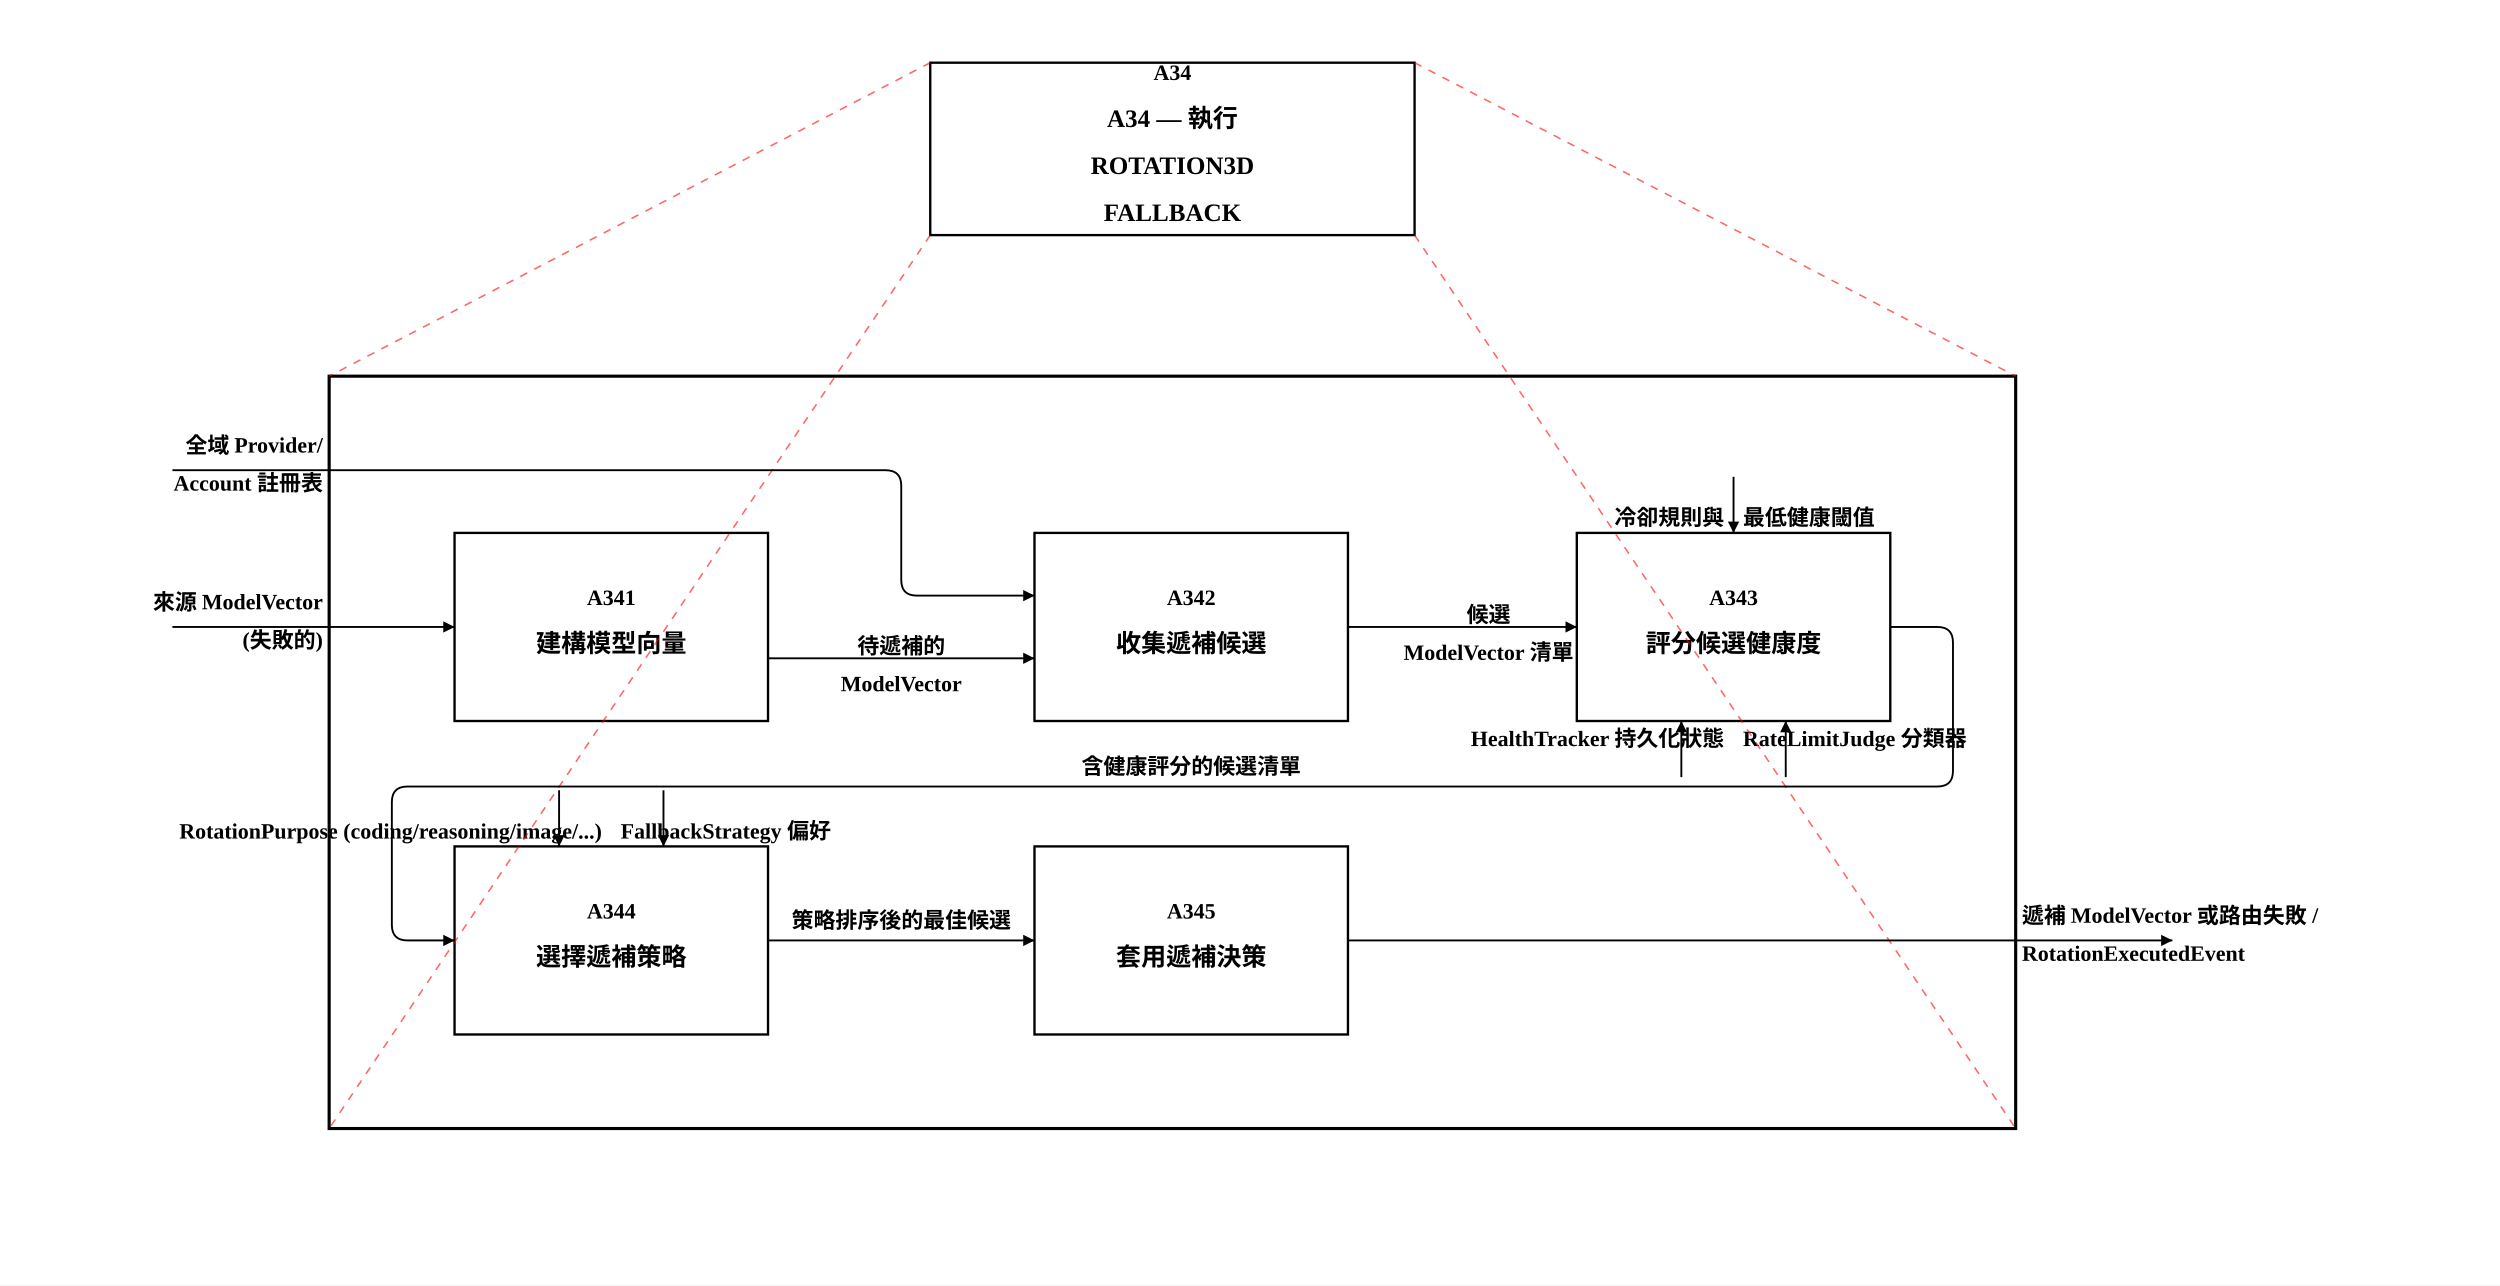
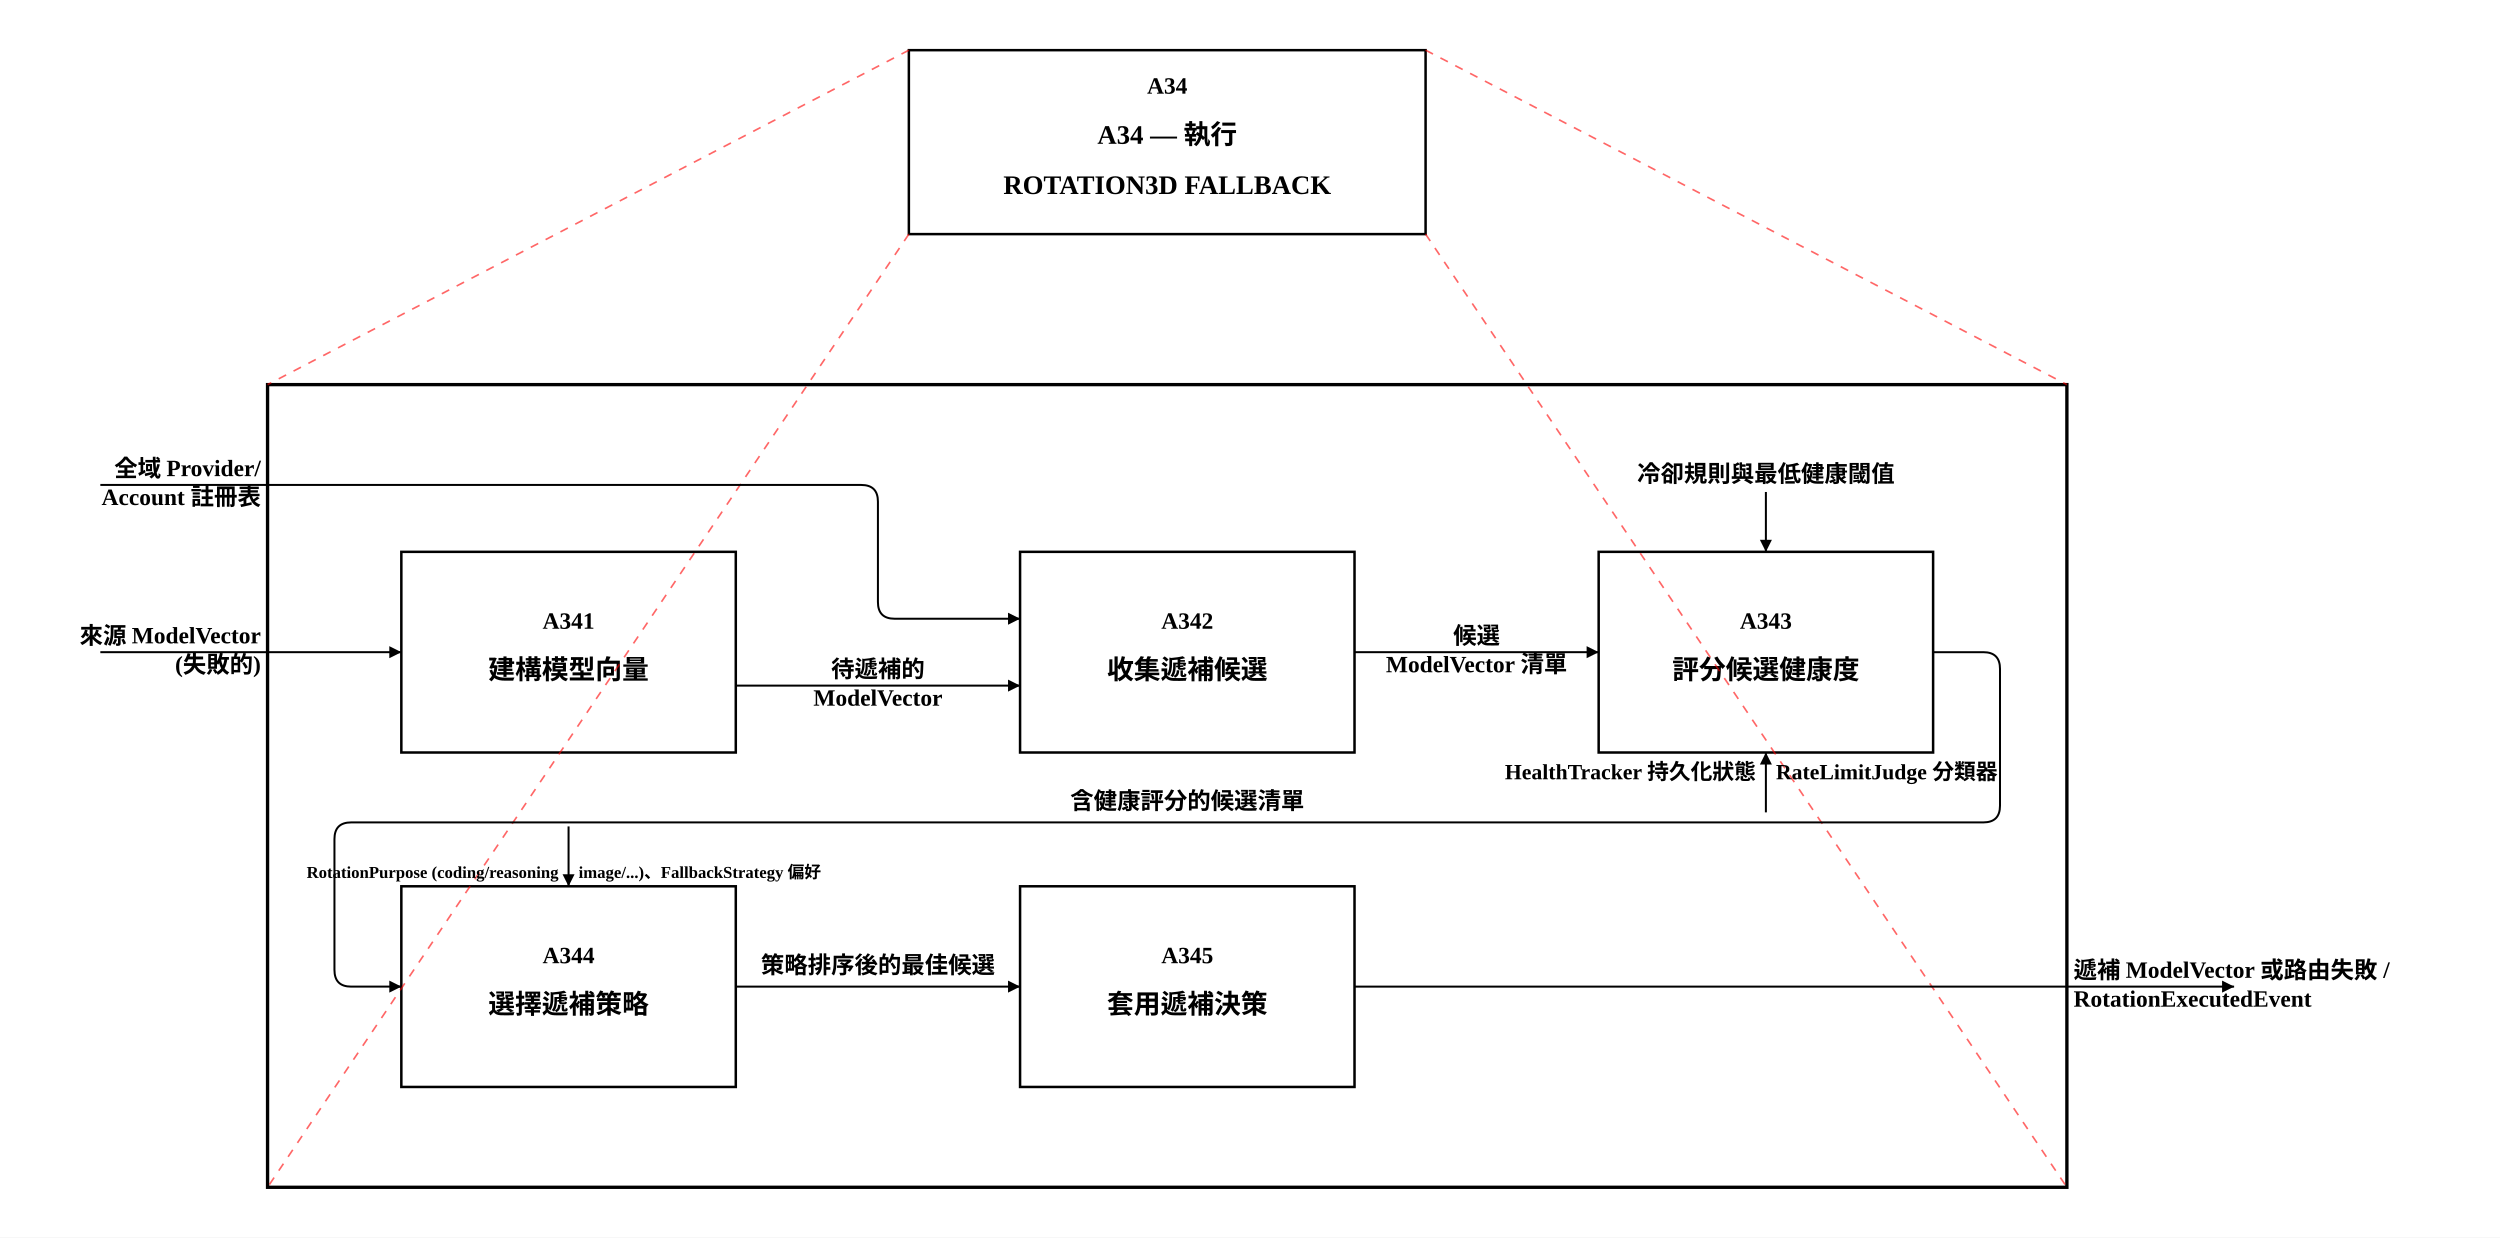
- <svg xmlns="http://www.w3.org/2000/svg" width="1595.0" height="820.0" viewBox="-160.0 -220.0 1595.0 820.0">
+ <svg xmlns="http://www.w3.org/2000/svg" width="1495.0" height="740.0" viewBox="-110.0 -210.0 1495.0 740.0">
  <defs>
    <marker id="arrow" viewBox="0 0 10 10" refX="10" refY="5" markerWidth="6" markerHeight="6" orient="auto-start-reverse">
      <path d="M 0 0 L 10 5 L 0 10 z" fill="black" />
    </marker>
    <marker id="call_arrow" viewBox="0 0 10 10" refX="10" refY="5" markerWidth="8" markerHeight="8" orient="auto-start-reverse">
      <path d="M 0 0 L 10 5 L 0 10 M 0 2 L 6 5 L 0 8" fill="none" stroke="black" stroke-width="1" />
    </marker>
  </defs>
-   <rect x="-160.0" y="-220.0" width="1595.0" height="820.0" fill="white" />
+   <rect x="-110.0" y="-210.0" width="1495.0" height="740.0" fill="white" />
  <rect x="130.0" y="120.0" width="200.0" height="120.0" stroke="black" fill="white" stroke-width="1.5" data-id="A341" />
  <text x="230.0" y="166.0" text-anchor="middle" font-size="14" font-weight="bold" font-family="'Times New Roman', 'BiauKai', 'DFKai-SB', '标楷体', serif" data-id="A341">A341</text>
  <text x="230.0" y="196.0" text-anchor="middle" font-size="16" font-weight="bold" font-family="'Times New Roman', 'BiauKai', 'DFKai-SB', '标楷体', serif" data-id="A341">建構模型向量</text>
  <rect x="500.0" y="120.0" width="200.0" height="120.0" stroke="black" fill="white" stroke-width="1.5" data-id="A342" />
  <text x="600.0" y="166.0" text-anchor="middle" font-size="14" font-weight="bold" font-family="'Times New Roman', 'BiauKai', 'DFKai-SB', '标楷体', serif" data-id="A342">A342</text>
  <text x="600.0" y="196.0" text-anchor="middle" font-size="16" font-weight="bold" font-family="'Times New Roman', 'BiauKai', 'DFKai-SB', '标楷体', serif" data-id="A342">收集遞補候選</text>
  <rect x="846.0" y="120.0" width="200.0" height="120.0" stroke="black" fill="white" stroke-width="1.5" data-id="A343" />
  <text x="946.0" y="166.0" text-anchor="middle" font-size="14" font-weight="bold" font-family="'Times New Roman', 'BiauKai', 'DFKai-SB', '标楷体', serif" data-id="A343">A343</text>
  <text x="946.0" y="196.0" text-anchor="middle" font-size="16" font-weight="bold" font-family="'Times New Roman', 'BiauKai', 'DFKai-SB', '标楷体', serif" data-id="A343">評分候選健康度</text>
  <rect x="130.0" y="320.0" width="200.0" height="120.0" stroke="black" fill="white" stroke-width="1.5" data-id="A344" />
  <text x="230.0" y="366.0" text-anchor="middle" font-size="14" font-weight="bold" font-family="'Times New Roman', 'BiauKai', 'DFKai-SB', '标楷体', serif" data-id="A344">A344</text>
  <text x="230.0" y="396.0" text-anchor="middle" font-size="16" font-weight="bold" font-family="'Times New Roman', 'BiauKai', 'DFKai-SB', '标楷体', serif" data-id="A344">選擇遞補策略</text>
  <rect x="500.0" y="320.0" width="200.0" height="120.0" stroke="black" fill="white" stroke-width="1.5" data-id="A345" />
  <text x="600.0" y="366.0" text-anchor="middle" font-size="14" font-weight="bold" font-family="'Times New Roman', 'BiauKai', 'DFKai-SB', '标楷体', serif" data-id="A345">A345</text>
  <text x="600.0" y="396.0" text-anchor="middle" font-size="16" font-weight="bold" font-family="'Times New Roman', 'BiauKai', 'DFKai-SB', '标楷体', serif" data-id="A345">套用遞補決策</text>
-   <text x="224.0" y="315.0" font-size="14" font-weight="bold" fill="black" font-family="'Times New Roman', 'BiauKai', 'DFKai-SB', '标楷体', serif" text-anchor="end" data-arrow-id="C1">RotationPurpose (coding/reasoning/image/...)</text>
-   <text x="236.0" y="315.0" font-size="14" font-weight="bold" fill="black" font-family="'Times New Roman', 'BiauKai', 'DFKai-SB', '标楷体', serif" text-anchor="start" data-arrow-id="C2">FallbackStrategy 偏好</text>
-   <text x="940.0" y="115.0" font-size="14" font-weight="bold" fill="black" font-family="'Times New Roman', 'BiauKai', 'DFKai-SB', '标楷体', serif" text-anchor="end" data-arrow-id="C3">冷卻規則與</text>
-   <text x="952.0" y="115.0" font-size="14" font-weight="bold" fill="black" font-family="'Times New Roman', 'BiauKai', 'DFKai-SB', '标楷体', serif" text-anchor="start" data-arrow-id="C3">最低健康閾值</text>
-   <text x="940.0" y="256.0" font-size="14" font-weight="bold" fill="black" font-family="'Times New Roman', 'BiauKai', 'DFKai-SB', '标楷体', serif" text-anchor="end" data-arrow-id="M1">HealthTracker 持久化狀態</text>
-   <text x="952.0" y="256.0" font-size="14" font-weight="bold" fill="black" font-family="'Times New Roman', 'BiauKai', 'DFKai-SB', '标楷体', serif" text-anchor="start" data-arrow-id="M2">RateLimitJudge 分類器</text>
  <rect x="50.0" y="20.0" width="1076.0" height="480.0" stroke="black" fill="none" stroke-width="2" />
  <rect x="433.5" y="-180.0" width="309.0" height="110.0" stroke="black" fill="white" stroke-width="1.5" data-id="A34" />
-   <text x="588.0" y="-169.0" text-anchor="middle" font-size="14" font-weight="bold" font-family="'Times New Roman', 'BiauKai', 'DFKai-SB', '标楷体', serif" data-id="A34">A34</text>
-   <text x="588.0" y="-139.0" text-anchor="middle" font-size="16" font-weight="bold" font-family="'Times New Roman', 'BiauKai', 'DFKai-SB', '标楷体', serif" data-id="A34">A34 — 執行</text>
-   <text x="588.0" y="-109.0" text-anchor="middle" font-size="16" font-weight="bold" font-family="'Times New Roman', 'BiauKai', 'DFKai-SB', '标楷体', serif" data-id="A34">ROTATION3D</text>
-   <text x="588.0" y="-79.0" text-anchor="middle" font-size="16" font-weight="bold" font-family="'Times New Roman', 'BiauKai', 'DFKai-SB', '标楷体', serif" data-id="A34">FALLBACK</text>
+   <text x="588.0" y="-154.0" text-anchor="middle" font-size="14" font-weight="bold" font-family="'Times New Roman', 'BiauKai', 'DFKai-SB', '标楷体', serif" data-id="A34">A34</text>
+   <text x="588.0" y="-124.0" text-anchor="middle" font-size="16" font-weight="bold" font-family="'Times New Roman', 'BiauKai', 'DFKai-SB', '标楷体', serif" data-id="A34">A34 — 執行</text>
+   <text x="588.0" y="-94.0" text-anchor="middle" font-size="16" font-weight="bold" font-family="'Times New Roman', 'BiauKai', 'DFKai-SB', '标楷体', serif" data-id="A34">ROTATION3D FALLBACK</text>
  <line x1="433.5" y1="-180.0" x2="50.0" y2="20.0" stroke="red" stroke-dasharray="5,5" stroke-width="1.0" opacity="0.6" />
  <line x1="742.5" y1="-180.0" x2="1126.0" y2="20.0" stroke="red" stroke-dasharray="5,5" stroke-width="1.0" opacity="0.6" />
  <line x1="433.5" y1="-70.0" x2="50.0" y2="500.0" stroke="red" stroke-dasharray="5,5" stroke-width="1.0" opacity="0.6" />
  <line x1="742.5" y1="-70.0" x2="1126.0" y2="500.0" stroke="red" stroke-dasharray="5,5" stroke-width="1.0" opacity="0.6" />
  <path d="M 330.0 200.0 L 500.0 200.0" stroke="black" stroke-width="1.2" data-arrow-id="F1" data-waypoints="330.0,200.0 500.0,200.0" marker-end="url(#arrow)" fill="none" />
  <path d="M 700.0 180.0 L 846.0 180.0" stroke="black" stroke-width="1.2" data-arrow-id="F2" data-waypoints="700.0,180.0 846.0,180.0" marker-end="url(#arrow)" fill="none" />
  <path d="M 330.0 380.0 L 500.0 380.0" stroke="black" stroke-width="1.2" data-arrow-id="F4" data-waypoints="330.0,380.0 500.0,380.0" marker-end="url(#arrow)" fill="none" />
  <path d="M 1046.0 180.0 L 1076.0 180.0 Q 1086.0 180.0 1086.0 190.0 L 1086.0 271.8 Q 1086.0 281.8 1076.0 281.8 L 100.0 281.8 Q 90.0 281.8 90.0 291.8 L 90.0 370.0 Q 90.0 380.0 100.0 380.0 L 130.0 380.0" stroke="black" stroke-width="1.2" data-arrow-id="F3" data-waypoints="1046.0,180.0 1086.0,180.0 1086.0,281.8 90.0,281.8 90.0,380.0 130.0,380.0" marker-end="url(#arrow)" fill="none" />
  <path d="M -50.0 180.0 L 130.0 180.0" stroke="black" stroke-width="1.2" data-arrow-id="I1" data-waypoints="-50.0,180.0 130.0,180.0" marker-end="url(#arrow)" fill="none" />
  <path d="M -50.0 80.0 L 405.0 80.0 Q 415.0 80.0 415.0 90.0 L 415.0 150.0 Q 415.0 160.0 425.0 160.0 L 500.0 160.0" stroke="black" stroke-width="1.2" data-arrow-id="I2" data-waypoints="-50.0,80.0 415.0,80.0 415.0,160.0 500.0,160.0" marker-end="url(#arrow)" fill="none" />
-   <path d="M 196.7 284.2 L 196.7 320.0" stroke="black" stroke-width="1.2" data-arrow-id="C1" data-waypoints="196.7,284.2 196.7,320.0" marker-end="url(#arrow)" fill="none" />
-   <path d="M 263.3 284.2 L 263.3 320.0" stroke="black" stroke-width="1.2" data-arrow-id="C2" data-waypoints="263.3,284.2 263.3,320.0" marker-end="url(#arrow)" fill="none" />
  <path d="M 946.0 84.2 L 946.0 120.0" stroke="black" stroke-width="1.2" data-arrow-id="C3" data-waypoints="946.0,84.2 946.0,120.0" marker-end="url(#arrow)" fill="none" />
-   <path d="M 912.7 275.8 L 912.7 240.0" stroke="black" stroke-width="1.2" data-arrow-id="M1" data-waypoints="912.7,275.8 912.7,240.0" marker-end="url(#arrow)" fill="none" />
-   <path d="M 979.3 275.8 L 979.3 240.0" stroke="black" stroke-width="1.2" data-arrow-id="M2" data-waypoints="979.3,275.8 979.3,240.0" marker-end="url(#arrow)" fill="none" />
  <path d="M 700.0 380.0 L 1226.0 380.0" stroke="black" stroke-width="1.2" data-arrow-id="O1" data-waypoints="700.0,380.0 1226.0,380.0" marker-end="url(#arrow)" fill="none" />
-   <text x="415.0" y="197.0" font-size="14" font-weight="bold" fill="black" text-anchor="middle" font-family="'Times New Roman', 'BiauKai', 'DFKai-SB', '标楷体', serif" data-arrow-id="F1">待遞補的</text>
-   <text x="415.0" y="221.0" font-size="14" font-weight="bold" fill="black" text-anchor="middle" font-family="'Times New Roman', 'BiauKai', 'DFKai-SB', '标楷体', serif" data-arrow-id="F1">ModelVector</text>
-   <text x="789.7" y="177.0" font-size="14" font-weight="bold" fill="black" text-anchor="middle" font-family="'Times New Roman', 'BiauKai', 'DFKai-SB', '标楷体', serif" data-arrow-id="F2">候選</text>
-   <text x="789.7" y="201.0" font-size="14" font-weight="bold" fill="black" text-anchor="middle" font-family="'Times New Roman', 'BiauKai', 'DFKai-SB', '标楷体', serif" data-arrow-id="F2">ModelVector 清單</text>
+   <path d="M 230.0 284.2 L 230.0 320.0" stroke="black" stroke-width="1.2" data-arrow-id="_merged_A344_control" data-waypoints="230.0,284.2 230.0,320.0" marker-end="url(#arrow)" fill="none" />
+   <path d="M 946.0 275.8 L 946.0 240.0" stroke="black" stroke-width="1.2" data-arrow-id="_merged_A343_mechanism" data-waypoints="946.0,275.8 946.0,240.0" marker-end="url(#arrow)" fill="none" />
+   <text x="946.0" y="78.2" font-size="14" text-anchor="middle" font-weight="bold" fill="black" font-family="'Times New Roman', 'BiauKai', 'DFKai-SB', '标楷体', serif" data-arrow-id="C3">冷卻規則與最低健康閾值</text>
+   <text x="224.0" y="315.0" font-size="10" text-anchor="end" font-weight="bold" fill="black" font-family="'Times New Roman', 'BiauKai', 'DFKai-SB', '标楷体', serif" data-arrow-id="C1">RotationPurpose (coding/reasoning</text>
+   <text x="236.0" y="315.0" font-size="10" text-anchor="start" font-weight="bold" fill="black" font-family="'Times New Roman', 'BiauKai', 'DFKai-SB', '标楷体', serif" data-arrow-id="C1">image/...)、FallbackStrategy 偏好</text>
+   <text x="940.0" y="256.0" font-size="13" text-anchor="end" font-weight="bold" fill="black" font-family="'Times New Roman', 'BiauKai', 'DFKai-SB', '标楷体', serif" data-arrow-id="M1">HealthTracker 持久化狀態</text>
+   <text x="952.0" y="256.0" font-size="13" text-anchor="start" font-weight="bold" fill="black" font-family="'Times New Roman', 'BiauKai', 'DFKai-SB', '标楷体', serif" data-arrow-id="M1">RateLimitJudge 分類器</text>
+   <text x="415.0" y="195.0" font-size="14" font-weight="bold" fill="black" text-anchor="middle" font-family="'Times New Roman', 'BiauKai', 'DFKai-SB', '标楷体', serif" data-arrow-id="F1">待遞補的</text>
+   <text x="415.0" y="212.0" font-size="14" font-weight="bold" fill="black" text-anchor="middle" font-family="'Times New Roman', 'BiauKai', 'DFKai-SB', '标楷体', serif" data-arrow-id="F1">ModelVector</text>
+   <text x="773.0" y="175.0" font-size="14" font-weight="bold" fill="black" text-anchor="middle" font-family="'Times New Roman', 'BiauKai', 'DFKai-SB', '标楷体', serif" data-arrow-id="F2">候選</text>
+   <text x="773.0" y="192.0" font-size="14" font-weight="bold" fill="black" text-anchor="middle" font-family="'Times New Roman', 'BiauKai', 'DFKai-SB', '标楷体', serif" data-arrow-id="F2">ModelVector 清單</text>
  <text x="415.0" y="372.0" font-size="14" font-weight="bold" fill="black" text-anchor="middle" font-family="'Times New Roman', 'BiauKai', 'DFKai-SB', '标楷体', serif" data-arrow-id="F4">策略排序後的最佳候選</text>
  <text x="600.0" y="273.8" font-size="14" font-weight="bold" fill="black" text-anchor="middle" font-family="'Times New Roman', 'BiauKai', 'DFKai-SB', '标楷体', serif" data-arrow-id="F3">含健康評分的候選清單</text>
-   <text x="46.0" y="169.0" font-size="14" font-weight="bold" fill="black" text-anchor="end" font-family="'Times New Roman', 'BiauKai', 'DFKai-SB', '标楷体', serif" data-arrow-id="I1">來源 ModelVector</text>
-   <text x="46.0" y="193.0" font-size="14" font-weight="bold" fill="black" text-anchor="end" font-family="'Times New Roman', 'BiauKai', 'DFKai-SB', '标楷体', serif" data-arrow-id="I1">(失敗的)</text>
-   <text x="46.0" y="69.0" font-size="14" font-weight="bold" fill="black" text-anchor="end" font-family="'Times New Roman', 'BiauKai', 'DFKai-SB', '标楷体', serif" data-arrow-id="I2">全域 Provider/</text>
-   <text x="46.0" y="93.0" font-size="14" font-weight="bold" fill="black" text-anchor="end" font-family="'Times New Roman', 'BiauKai', 'DFKai-SB', '标楷体', serif" data-arrow-id="I2">Account 註冊表</text>
-   <text x="1130.0" y="369.0" font-size="14" font-weight="bold" fill="black" text-anchor="start" font-family="'Times New Roman', 'BiauKai', 'DFKai-SB', '标楷体', serif" data-arrow-id="O1">遞補 ModelVector 或路由失敗 /</text>
-   <text x="1130.0" y="393.0" font-size="14" font-weight="bold" fill="black" text-anchor="start" font-family="'Times New Roman', 'BiauKai', 'DFKai-SB', '标楷体', serif" data-arrow-id="O1">RotationExecutedEvent</text>
+   <text x="46.0" y="175.0" font-size="14" font-weight="bold" fill="black" text-anchor="end" font-family="'Times New Roman', 'BiauKai', 'DFKai-SB', '标楷体', serif" data-arrow-id="I1">來源 ModelVector</text>
+   <text x="46.0" y="192.0" font-size="14" font-weight="bold" fill="black" text-anchor="end" font-family="'Times New Roman', 'BiauKai', 'DFKai-SB', '标楷体', serif" data-arrow-id="I1">(失敗的)</text>
+   <text x="46.0" y="75.0" font-size="14" font-weight="bold" fill="black" text-anchor="end" font-family="'Times New Roman', 'BiauKai', 'DFKai-SB', '标楷体', serif" data-arrow-id="I2">全域 Provider/</text>
+   <text x="46.0" y="92.0" font-size="14" font-weight="bold" fill="black" text-anchor="end" font-family="'Times New Roman', 'BiauKai', 'DFKai-SB', '标楷体', serif" data-arrow-id="I2">Account 註冊表</text>
+   <text x="1130.0" y="375.0" font-size="14" font-weight="bold" fill="black" text-anchor="start" font-family="'Times New Roman', 'BiauKai', 'DFKai-SB', '标楷体', serif" data-arrow-id="O1">遞補 ModelVector 或路由失敗 /</text>
+   <text x="1130.0" y="392.0" font-size="14" font-weight="bold" fill="black" text-anchor="start" font-family="'Times New Roman', 'BiauKai', 'DFKai-SB', '标楷体', serif" data-arrow-id="O1">RotationExecutedEvent</text>
</svg>
